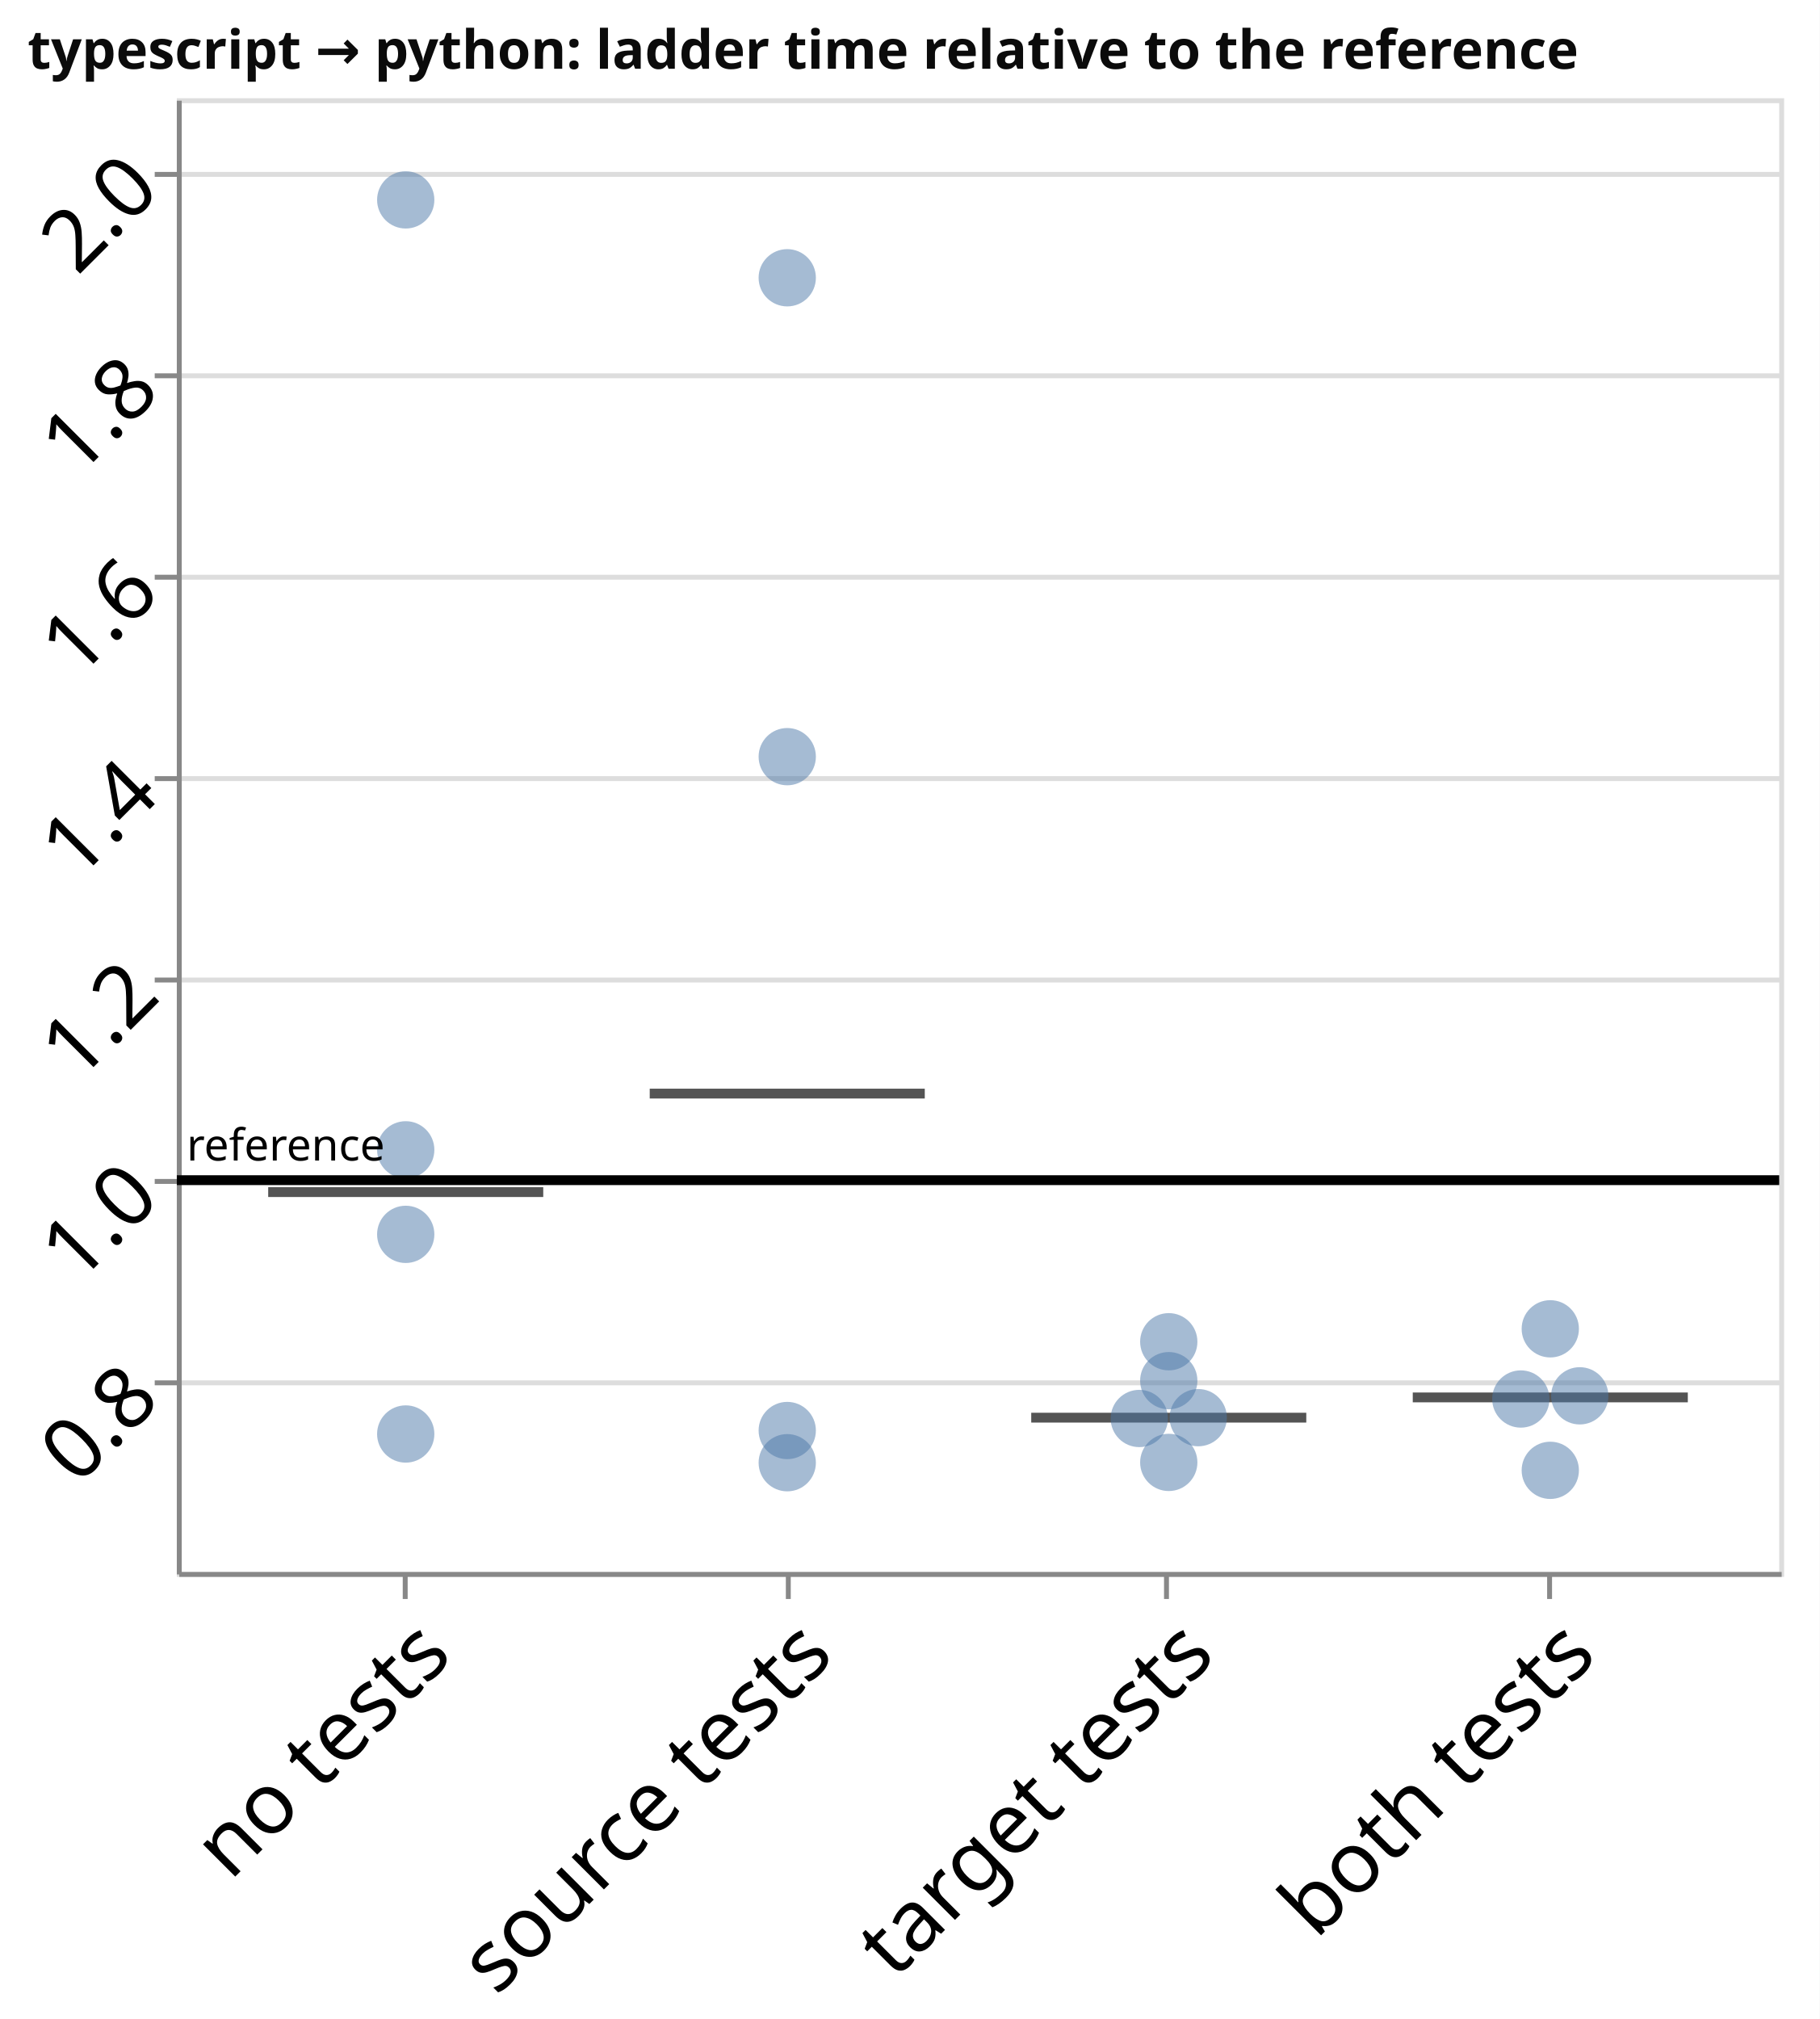
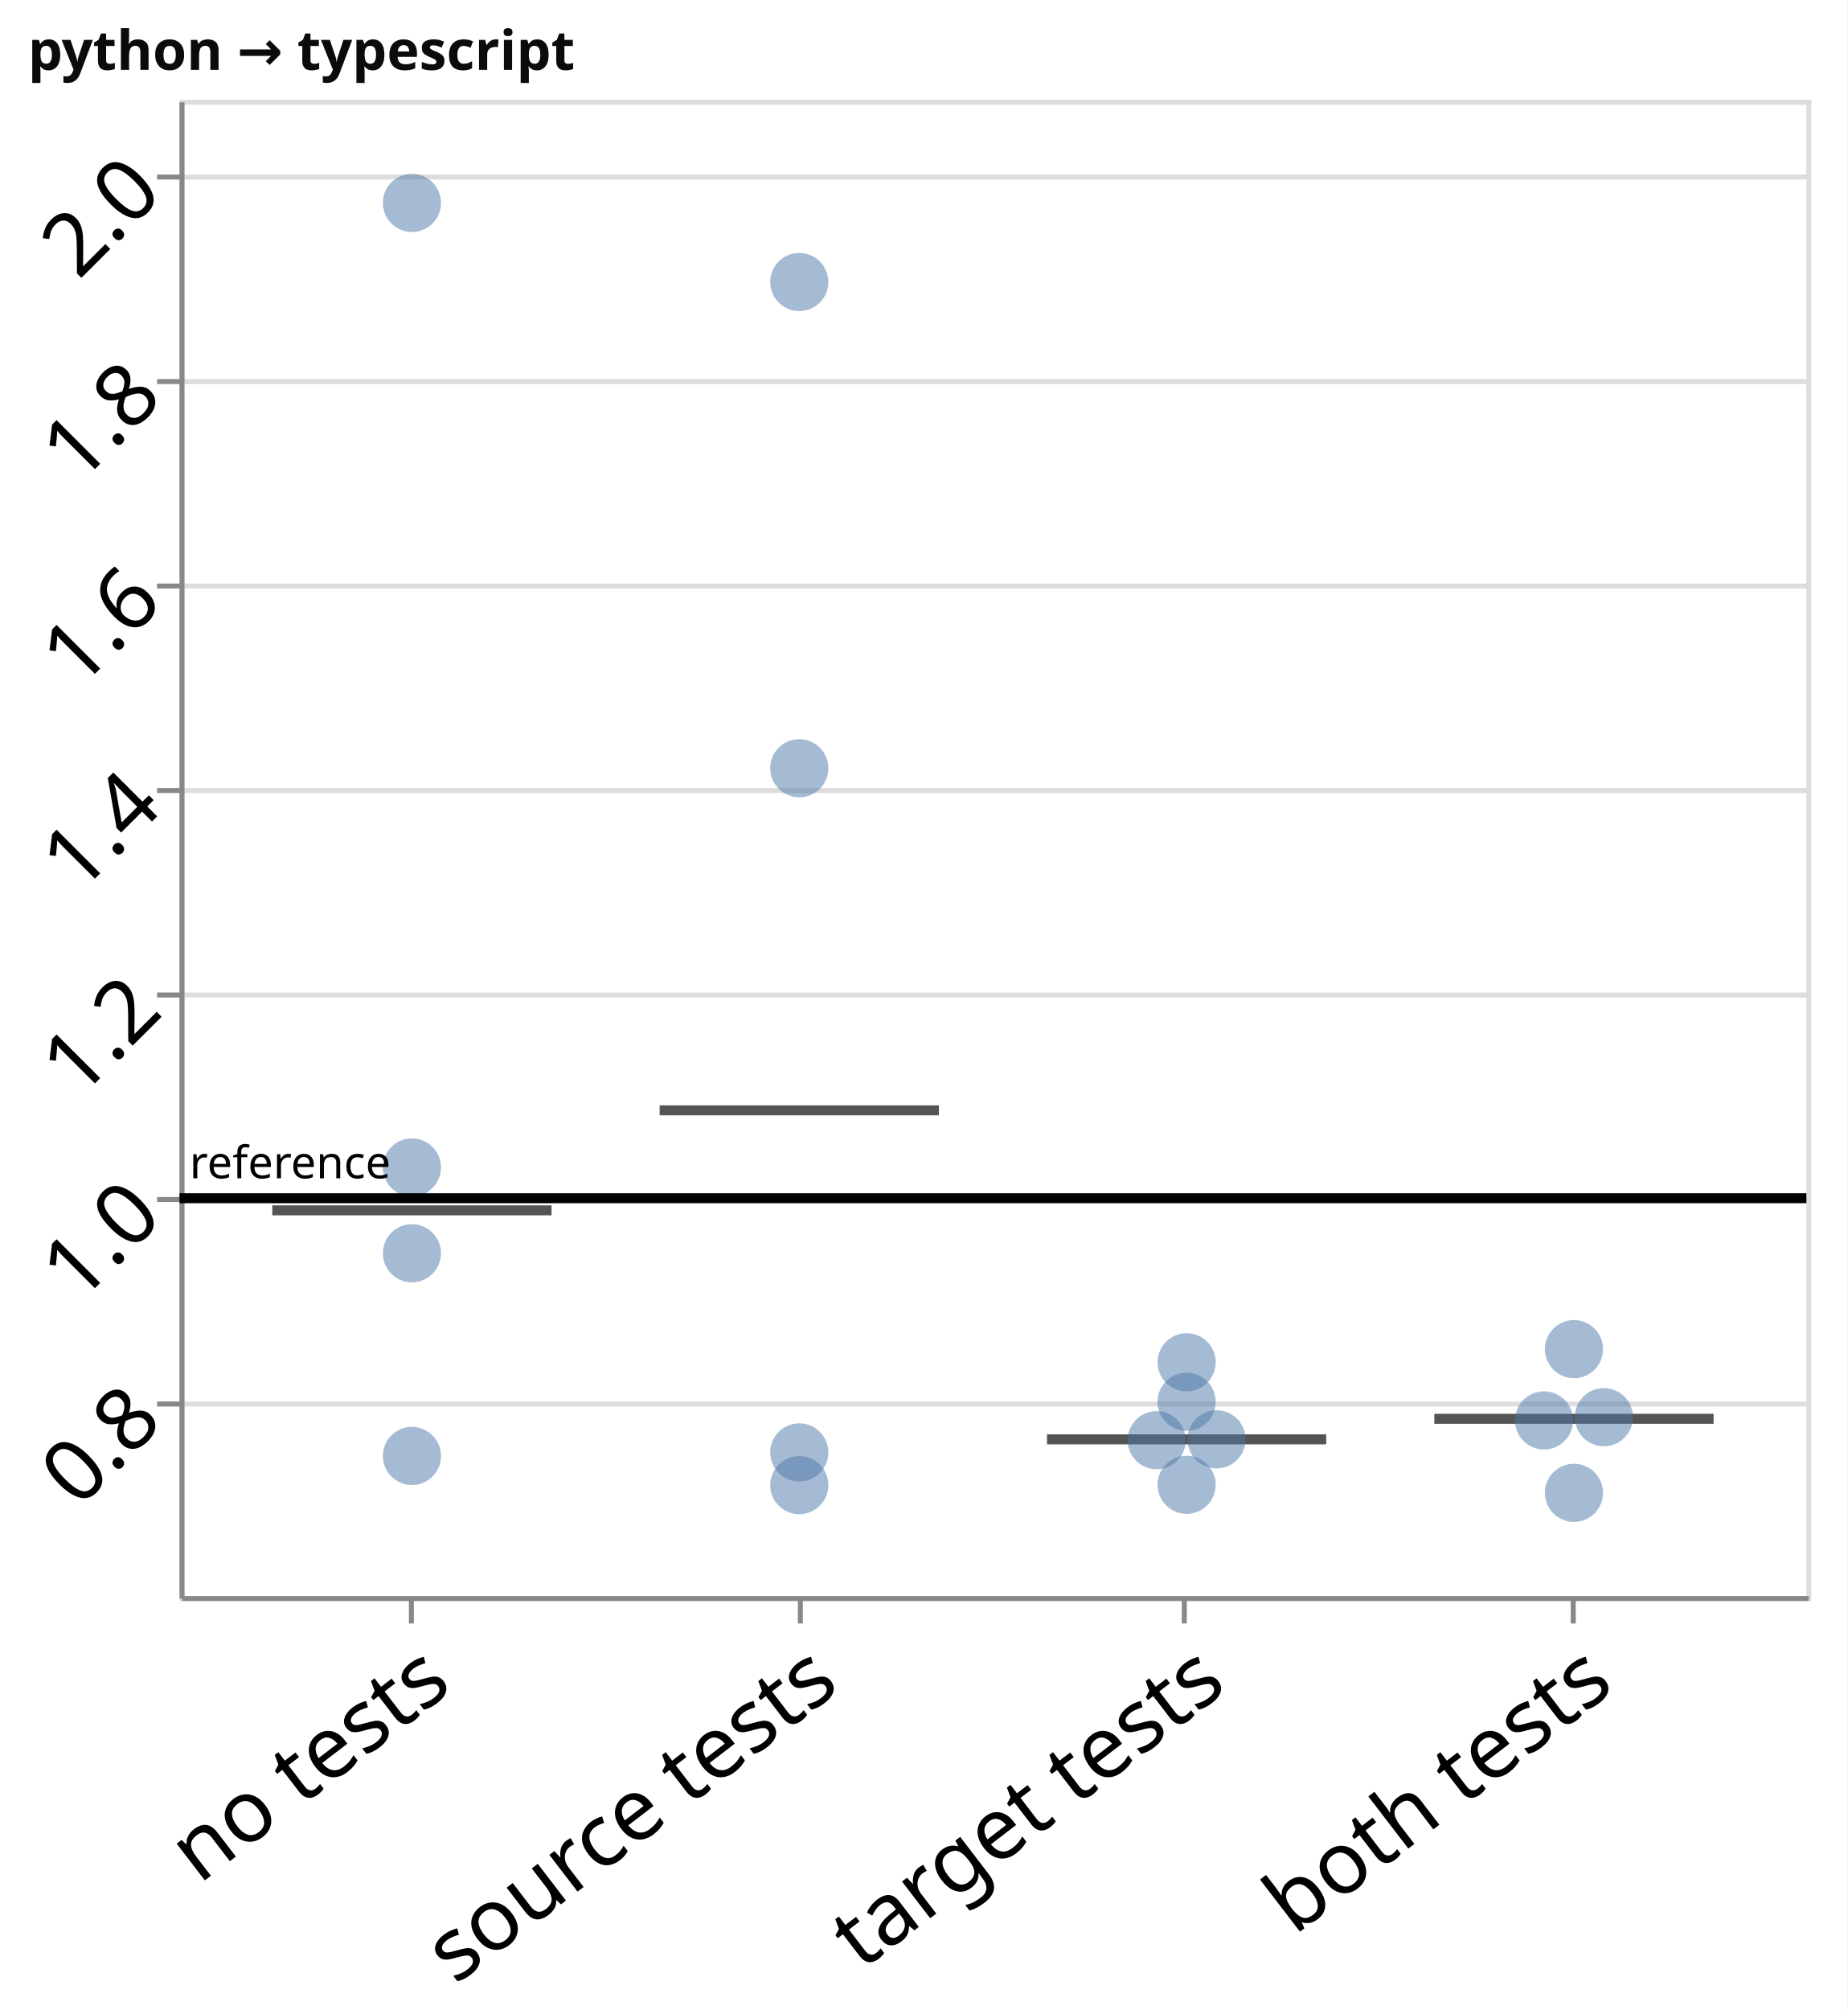
- <svg xmlns="http://www.w3.org/2000/svg" version="1.1" class="marks" width="370.5" height="411" viewBox="0 0 370.5 411">
-   <rect width="370.5" height="411" fill="white" />
+ <svg xmlns="http://www.w3.org/2000/svg" version="1.1" class="marks" width="370.5" height="403" viewBox="0 0 370.5 403">
+   <rect width="370.5" height="403" fill="white" />
  <g fill="none" stroke-miterlimit="10" transform="translate(36,20)">
    <g class="mark-group role-frame root" role="graphics-object" aria-roledescription="group mark container">
      <g transform="translate(0,0)">
        <path class="background" aria-hidden="true" d="M0.5,0.5h326.25v300h-326.25Z" stroke="#ddd" />
        <g>
          <g class="mark-group role-axis" aria-hidden="true">
            <g transform="translate(0.5,0.5)">
              <path class="background" aria-hidden="true" d="M0,0h0v0h0Z" pointer-events="none" />
              <g>
                <g class="mark-rule role-axis-grid" pointer-events="none">
                  <line transform="translate(0,261)" x2="326.25" y2="0" stroke="#ddd" stroke-width="1" opacity="1" />
                  <line transform="translate(0,220)" x2="326.25" y2="0" stroke="#ddd" stroke-width="1" opacity="1" />
                  <line transform="translate(0,179)" x2="326.25" y2="0" stroke="#ddd" stroke-width="1" opacity="1" />
                  <line transform="translate(0,138)" x2="326.25" y2="0" stroke="#ddd" stroke-width="1" opacity="1" />
                  <line transform="translate(0,97)" x2="326.25" y2="0" stroke="#ddd" stroke-width="1" opacity="1" />
                  <line transform="translate(0,56)" x2="326.25" y2="0" stroke="#ddd" stroke-width="1" opacity="1" />
                  <line transform="translate(0,15)" x2="326.25" y2="0" stroke="#ddd" stroke-width="1" opacity="1" />
                </g>
              </g>
              <path class="foreground" aria-hidden="true" d="" pointer-events="none" display="none" />
            </g>
          </g>
          <g class="mark-group role-axis" role="graphics-symbol" aria-roledescription="axis" aria-label="X-axis for a discrete scale with 4 values: no tests, source tests, target tests, both tests">
            <g transform="translate(0.5,300.5)">
              <path class="background" aria-hidden="true" d="M0,0h0v0h0Z" pointer-events="none" />
              <g>
                <g class="mark-rule role-axis-tick" pointer-events="none">
                  <line transform="translate(46,0)" x2="0" y2="5" stroke="#888" stroke-width="1" opacity="1" />
                  <line transform="translate(124,0)" x2="0" y2="5" stroke="#888" stroke-width="1" opacity="1" />
                  <line transform="translate(201,0)" x2="0" y2="5" stroke="#888" stroke-width="1" opacity="1" />
                  <line transform="translate(279,0)" x2="0" y2="5" stroke="#888" stroke-width="1" opacity="1" />
                </g>
                <g class="mark-text role-axis-label" pointer-events="none">
-                   <text text-anchor="end" transform="translate(46.10714,7) rotate(-45) translate(0,14)" font-family="sans-serif" font-size="17.32px" fill="#000" opacity="1">no tests</text>
-                   <text text-anchor="end" transform="translate(123.7857,7) rotate(-45) translate(0,14)" font-family="sans-serif" font-size="17.32px" fill="#000" opacity="1">source tests</text>
-                   <text text-anchor="end" transform="translate(201.4643,7) rotate(-45) translate(0,14)" font-family="sans-serif" font-size="17.32px" fill="#000" opacity="1">target tests</text>
-                   <text text-anchor="end" transform="translate(279.1429,7) rotate(-45) translate(0,14)" font-family="sans-serif" font-size="17.32px" fill="#000" opacity="1">both tests</text>
+                   <text text-anchor="end" transform="translate(46.10714,7) rotate(-37.5) translate(0,14)" font-family="sans-serif" font-size="17.32px" fill="#000" opacity="1">no tests</text>
+                   <text text-anchor="end" transform="translate(123.7857,7) rotate(-37.5) translate(0,14)" font-family="sans-serif" font-size="17.32px" fill="#000" opacity="1">source tests</text>
+                   <text text-anchor="end" transform="translate(201.4643,7) rotate(-37.5) translate(0,14)" font-family="sans-serif" font-size="17.32px" fill="#000" opacity="1">target tests</text>
+                   <text text-anchor="end" transform="translate(279.1429,7) rotate(-37.5) translate(0,14)" font-family="sans-serif" font-size="17.32px" fill="#000" opacity="1">both tests</text>
                </g>
                <g class="mark-rule role-axis-domain" pointer-events="none">
                  <line transform="translate(0,0)" x2="326.25" y2="0" stroke="#888" stroke-width="1" opacity="1" />
                </g>
              </g>
              <path class="foreground" aria-hidden="true" d="" pointer-events="none" display="none" />
            </g>
          </g>
          <g class="mark-group role-axis" role="graphics-symbol" aria-roledescription="axis" aria-label="Y-axis for a linear scale with values from 0.6 to 2.1">
            <g transform="translate(0.5,0.5)">
              <path class="background" aria-hidden="true" d="M0,0h0v0h0Z" pointer-events="none" />
              <g>
                <g class="mark-rule role-axis-tick" pointer-events="none">
                  <line transform="translate(0,261)" x2="-5" y2="0" stroke="#888" stroke-width="1" opacity="1" />
                  <line transform="translate(0,220)" x2="-5" y2="0" stroke="#888" stroke-width="1" opacity="1" />
                  <line transform="translate(0,179)" x2="-5" y2="0" stroke="#888" stroke-width="1" opacity="1" />
                  <line transform="translate(0,138)" x2="-5" y2="0" stroke="#888" stroke-width="1" opacity="1" />
                  <line transform="translate(0,97)" x2="-5" y2="0" stroke="#888" stroke-width="1" opacity="1" />
                  <line transform="translate(0,56)" x2="-5" y2="0" stroke="#888" stroke-width="1" opacity="1" />
                  <line transform="translate(0,15)" x2="-5" y2="0" stroke="#888" stroke-width="1" opacity="1" />
                </g>
                <g class="mark-text role-axis-label" pointer-events="none">
                  <text text-anchor="end" transform="translate(-7,261.2983) rotate(-45) translate(0,5)" font-family="sans-serif" font-size="17.32px" fill="#000" opacity="1">0.8</text>
                  <text text-anchor="end" transform="translate(-7,220.2419) rotate(-45) translate(0,5)" font-family="sans-serif" font-size="17.32px" fill="#000" opacity="1">1.0</text>
                  <text text-anchor="end" transform="translate(-7,179.1856) rotate(-45) translate(0,5)" font-family="sans-serif" font-size="17.32px" fill="#000" opacity="1">1.2</text>
                  <text text-anchor="end" transform="translate(-7,138.1292) rotate(-45) translate(0,5)" font-family="sans-serif" font-size="17.32px" fill="#000" opacity="1">1.4</text>
                  <text text-anchor="end" transform="translate(-7,97.07291) rotate(-45) translate(0,5)" font-family="sans-serif" font-size="17.32px" fill="#000" opacity="1">1.6</text>
                  <text text-anchor="end" transform="translate(-7,56.01657) rotate(-45) translate(0,5)" font-family="sans-serif" font-size="17.32px" fill="#000" opacity="1">1.8</text>
                  <text text-anchor="end" transform="translate(-7,14.96024) rotate(-45) translate(0,5)" font-family="sans-serif" font-size="17.32px" fill="#000" opacity="1">2.0</text>
                </g>
                <g class="mark-rule role-axis-domain" pointer-events="none">
                  <line transform="translate(0,300)" x2="0" y2="-300" stroke="#888" stroke-width="1" opacity="1" />
                </g>
              </g>
              <path class="foreground" aria-hidden="true" d="" pointer-events="none" display="none" />
            </g>
          </g>
          <g class="mark-rect role-mark layer_0_marks" role="graphics-object" aria-roledescription="rect mark container">
            <path aria-label="condition: no tests; value: 0.988171703008; nudge: 0" role="graphics-symbol" aria-roledescription="tick" d="M18.607,221.67h56v2h-56Z" fill="#0b0b0b" opacity="0.7" />
            <path aria-label="condition: source tests; value: 1.08585265435; nudge: 0" role="graphics-symbol" aria-roledescription="tick" d="M96.286,201.618h56v2h-56Z" fill="#0b0b0b" opacity="0.7" />
            <path aria-label="condition: target tests; value: 0.764488670547; nudge: 0" role="graphics-symbol" aria-roledescription="tick" d="M173.964,267.588h56v2h-56Z" fill="#0b0b0b" opacity="0.7" />
            <path aria-label="condition: both tests; value: 0.784569588743; nudge: 0" role="graphics-symbol" aria-roledescription="tick" d="M251.643,263.466h56v2h-56Z" fill="#0b0b0b" opacity="0.7" />
          </g>
          <g class="mark-symbol role-mark layer_1_marks" role="graphics-object" aria-roledescription="symbol mark container">
            <path aria-label="condition: no tests; value: 1.03008119795; nudge: 0; run: 2da5a2c0; ladder time ÷ reference: 1.03; rungs completed: 16; total ms: 416.1" role="graphics-symbol" aria-roledescription="point" transform="translate(46.60714,214.0668)" d="M5.831,0A5.831,5.831,0,1,1,-5.831,0A5.831,5.831,0,1,1,5.831,0" fill="#4c78a8" stroke-width="2" opacity="0.5" />
            <path aria-label="condition: no tests; value: 0.946262208065; nudge: 0; run: f8ca89ff; ladder time ÷ reference: 0.95; rungs completed: 16; total ms: 409.9" role="graphics-symbol" aria-roledescription="point" transform="translate(46.60714,231.2733)" d="M5.831,0A5.831,5.831,0,1,1,-5.831,0A5.831,5.831,0,1,1,5.831,0" fill="#4c78a8" stroke-width="2" opacity="0.5" />
            <path aria-label="condition: no tests; value: 0.748292397005; nudge: 0; run: 2d7fbef6; ladder time ÷ reference: 0.75; rungs completed: 16; total ms: 370.1" role="graphics-symbol" aria-roledescription="point" transform="translate(46.60714,271.9129)" d="M5.831,0A5.831,5.831,0,1,1,-5.831,0A5.831,5.831,0,1,1,5.831,0" fill="#4c78a8" stroke-width="2" opacity="0.5" />
            <path aria-label="condition: no tests; value: 1.97208996963; nudge: 0; run: 670261ce; ladder time ÷ reference: 1.97; rungs completed: 18; total ms: 20,950.7" role="graphics-symbol" aria-roledescription="point" transform="translate(46.60714,20.68966)" d="M5.831,0A5.831,5.831,0,1,1,-5.831,0A5.831,5.831,0,1,1,5.831,0" fill="#4c78a8" stroke-width="2" opacity="0.5" />
            <path aria-label="condition: source tests; value: 0.719814411021; nudge: 0; run: 054a84ca; ladder time ÷ reference: 0.72; rungs completed: 16; total ms: 359.5" role="graphics-symbol" aria-roledescription="point" transform="translate(124.2857,277.7589)" d="M5.831,0A5.831,5.831,0,1,1,-5.831,0A5.831,5.831,0,1,1,5.831,0" fill="#4c78a8" stroke-width="2" opacity="0.5" />
            <path aria-label="condition: source tests; value: 0.75174202043; nudge: 0; run: 3f62598c; ladder time ÷ reference: 0.75; rungs completed: 16; total ms: 366.2" role="graphics-symbol" aria-roledescription="point" transform="translate(124.2857,271.2047)" d="M5.831,0A5.831,5.831,0,1,1,-5.831,0A5.831,5.831,0,1,1,5.831,0" fill="#4c78a8" stroke-width="2" opacity="0.5" />
            <path aria-label="condition: source tests; value: 1.41996328827; nudge: 0; run: 461ef9c5; ladder time ÷ reference: 1.42; rungs completed: 16; total ms: 496.0" role="graphics-symbol" aria-roledescription="point" transform="translate(124.2857,134.0312)" d="M5.831,0A5.831,5.831,0,1,1,-5.831,0A5.831,5.831,0,1,1,5.831,0" fill="#4c78a8" stroke-width="2" opacity="0.5" />
            <path aria-label="condition: source tests; value: 1.89485500841; nudge: 0; run: 7c1544c0; ladder time ÷ reference: 1.89; rungs completed: 16; total ms: 575.0" role="graphics-symbol" aria-roledescription="point" transform="translate(124.2857,36.54458)" d="M5.831,0A5.831,5.831,0,1,1,-5.831,0A5.831,5.831,0,1,1,5.831,0" fill="#4c78a8" stroke-width="2" opacity="0.5" />
            <path aria-label="condition: target tests; value: 0.764488670547; nudge: 0.5; run: fbe56704; ladder time ÷ reference: 0.76; rungs completed: 16; total ms: 372.7" role="graphics-symbol" aria-roledescription="point" transform="translate(207.9643,268.5881)" d="M5.831,0A5.831,5.831,0,1,1,-5.831,0A5.831,5.831,0,1,1,5.831,0" fill="#4c78a8" stroke-width="2" opacity="0.5" />
            <path aria-label="condition: target tests; value: 0.720117142561; nudge: 0; run: f01d5496; ladder time ÷ reference: 0.72; rungs completed: 16; total ms: 364.3" role="graphics-symbol" aria-roledescription="point" transform="translate(201.9643,277.6967)" d="M5.831,0A5.831,5.831,0,1,1,-5.831,0A5.831,5.831,0,1,1,5.831,0" fill="#4c78a8" stroke-width="2" opacity="0.5" />
            <path aria-label="condition: target tests; value: 0.839766829499; nudge: 0; run: 8305aa82; ladder time ÷ reference: 0.84; rungs completed: 16; total ms: 388.2" role="graphics-symbol" aria-roledescription="point" transform="translate(201.9643,253.1349)" d="M5.831,0A5.831,5.831,0,1,1,-5.831,0A5.831,5.831,0,1,1,5.831,0" fill="#4c78a8" stroke-width="2" opacity="0.5" />
            <path aria-label="condition: target tests; value: 0.76367691938; nudge: −0.5; run: 609edff1; ladder time ÷ reference: 0.76; rungs completed: 16; total ms: 369.7" role="graphics-symbol" aria-roledescription="point" transform="translate(195.9643,268.7547)" d="M5.831,0A5.831,5.831,0,1,1,-5.831,0A5.831,5.831,0,1,1,5.831,0" fill="#4c78a8" stroke-width="2" opacity="0.5" />
            <path aria-label="condition: target tests; value: 0.801173279899; nudge: 0; run: 14873f98; ladder time ÷ reference: 0.80; rungs completed: 16; total ms: 379.6" role="graphics-symbol" aria-roledescription="point" transform="translate(201.9643,261.0574)" d="M5.831,0A5.831,5.831,0,1,1,-5.831,0A5.831,5.831,0,1,1,5.831,0" fill="#4c78a8" stroke-width="2" opacity="0.5" />
            <path aria-label="condition: both tests; value: 0.786149484692; nudge: 0.5; run: 9f286468; ladder time ÷ reference: 0.79; rungs completed: 16; total ms: 372.3" role="graphics-symbol" aria-roledescription="point" transform="translate(285.6429,264.1415)" d="M5.831,0A5.831,5.831,0,1,1,-5.831,0A5.831,5.831,0,1,1,5.831,0" fill="#4c78a8" stroke-width="2" opacity="0.5" />
            <path aria-label="condition: both tests; value: 0.852598830391; nudge: 0; run: 2a16d72b; ladder time ÷ reference: 0.85; rungs completed: 16; total ms: 391.4" role="graphics-symbol" aria-roledescription="point" transform="translate(279.6429,250.5007)" d="M5.831,0A5.831,5.831,0,1,1,-5.831,0A5.831,5.831,0,1,1,5.831,0" fill="#4c78a8" stroke-width="2" opacity="0.5" />
            <path aria-label="condition: both tests; value: 0.782989692793; nudge: −0.5; run: 9de9fd66; ladder time ÷ reference: 0.78; rungs completed: 16; total ms: 379.5" role="graphics-symbol" aria-roledescription="point" transform="translate(273.6429,264.7902)" d="M5.831,0A5.831,5.831,0,1,1,-5.831,0A5.831,5.831,0,1,1,5.831,0" fill="#4c78a8" stroke-width="2" opacity="0.5" />
            <path aria-label="condition: both tests; value: 0.712256737339; nudge: 0; run: 089a4294; ladder time ÷ reference: 0.71; rungs completed: 16; total ms: 365.2" role="graphics-symbol" aria-roledescription="point" transform="translate(279.6429,279.3103)" d="M5.831,0A5.831,5.831,0,1,1,-5.831,0A5.831,5.831,0,1,1,5.831,0" fill="#4c78a8" stroke-width="2" opacity="0.5" />
          </g>
          <g class="mark-rule role-mark layer_2_marks" role="graphics-object" aria-roledescription="rule mark container">
            <line aria-label="value: 1" role="graphics-symbol" aria-roledescription="rule mark" transform="translate(326.25,220.2419)" x2="-326.25" y2="0" stroke="black" stroke-width="2" />
          </g>
          <g class="mark-text role-mark layer_3_marks" role="graphics-object" aria-roledescription="text mark container">
            <text aria-label="value: 1; label: reference" role="graphics-symbol" aria-roledescription="text mark" text-anchor="start" transform="translate(2,216.2419)" font-family="sans-serif" font-size="9px" fill="black">reference</text>
          </g>
          <g class="mark-group role-title">
            <g transform="translate(-30.38909,-15)">
              <path class="background" aria-hidden="true" d="M0,0h0v0h0Z" pointer-events="none" />
              <g>
-                 <g class="mark-text role-title-text" role="graphics-symbol" aria-roledescription="title" aria-label="Title text 'typescript → python: ladder time relative to the reference'" pointer-events="none">
-                   <text text-anchor="start" transform="translate(0,9)" font-family="sans-serif" font-size="11px" font-weight="bold" fill="#0b0b0b" opacity="1">typescript → python: ladder time relative to the reference</text>
+                 <g class="mark-text role-title-text" role="graphics-symbol" aria-roledescription="title" aria-label="Title text 'python → typescript'" pointer-events="none">
+                   <text text-anchor="start" transform="translate(0,9)" font-family="sans-serif" font-size="11px" font-weight="bold" fill="#0b0b0b" opacity="1">python → typescript</text>
                </g>
              </g>
              <path class="foreground" aria-hidden="true" d="" pointer-events="none" display="none" />
            </g>
          </g>
        </g>
        <path class="foreground" aria-hidden="true" d="" display="none" />
      </g>
    </g>
  </g>
</svg>
